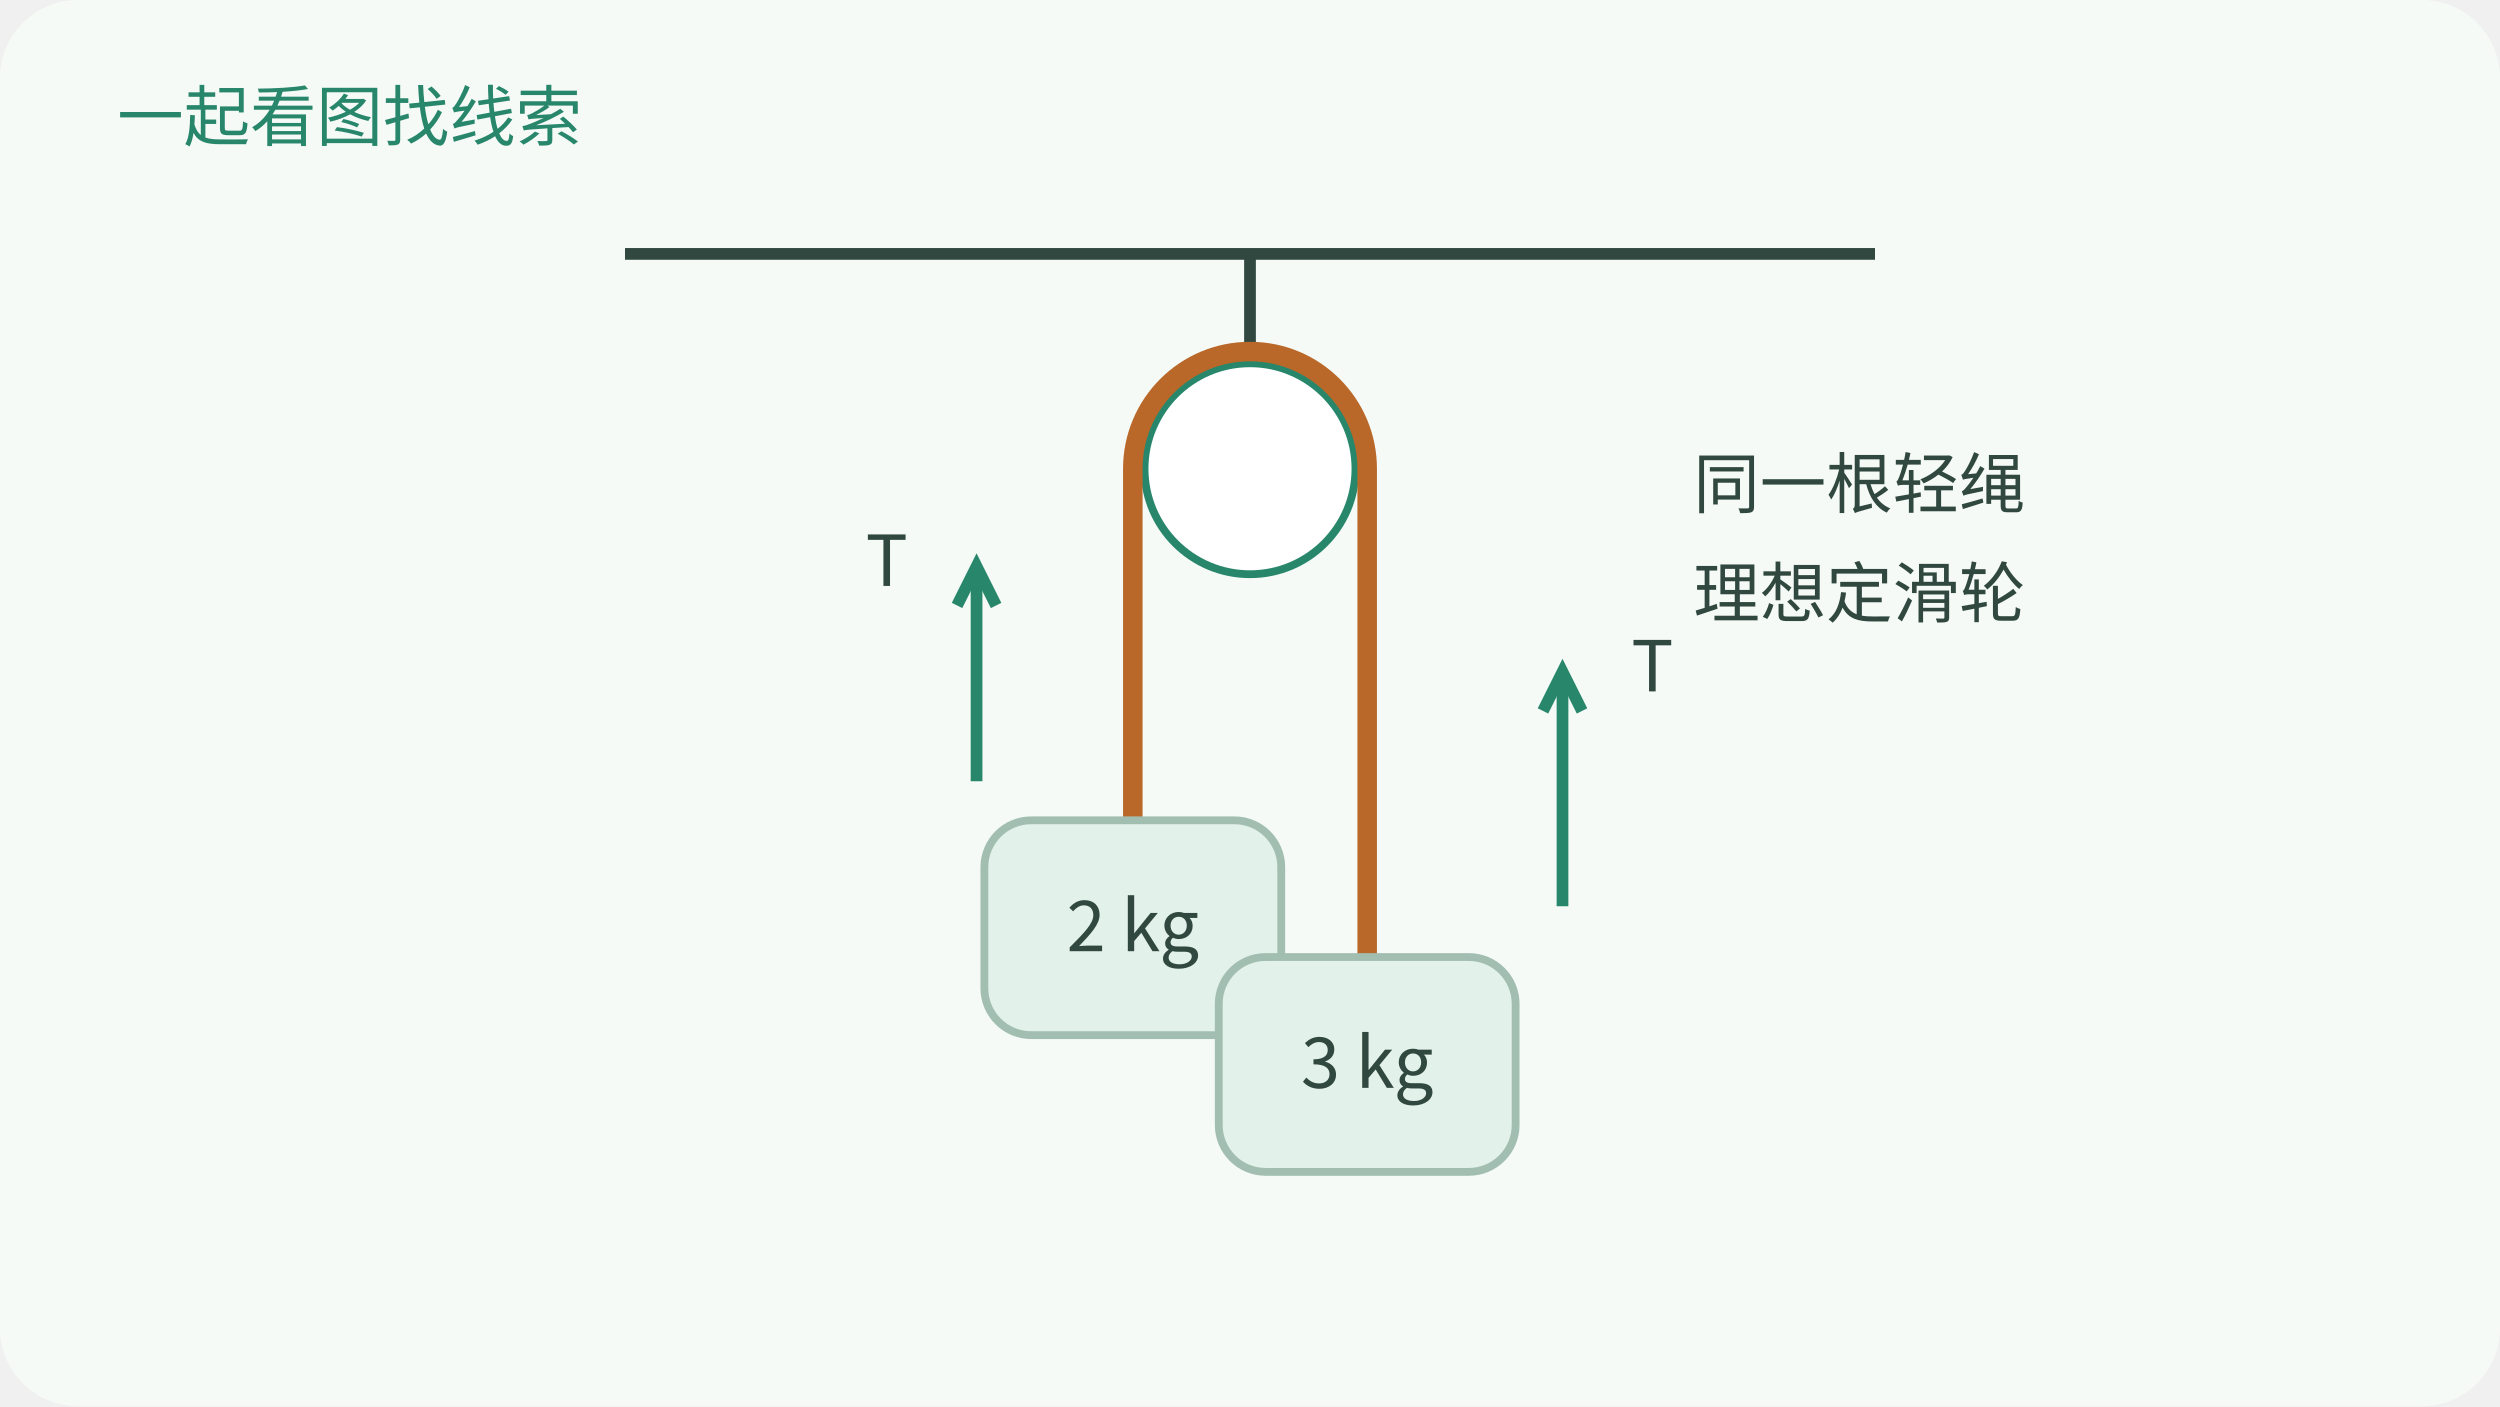
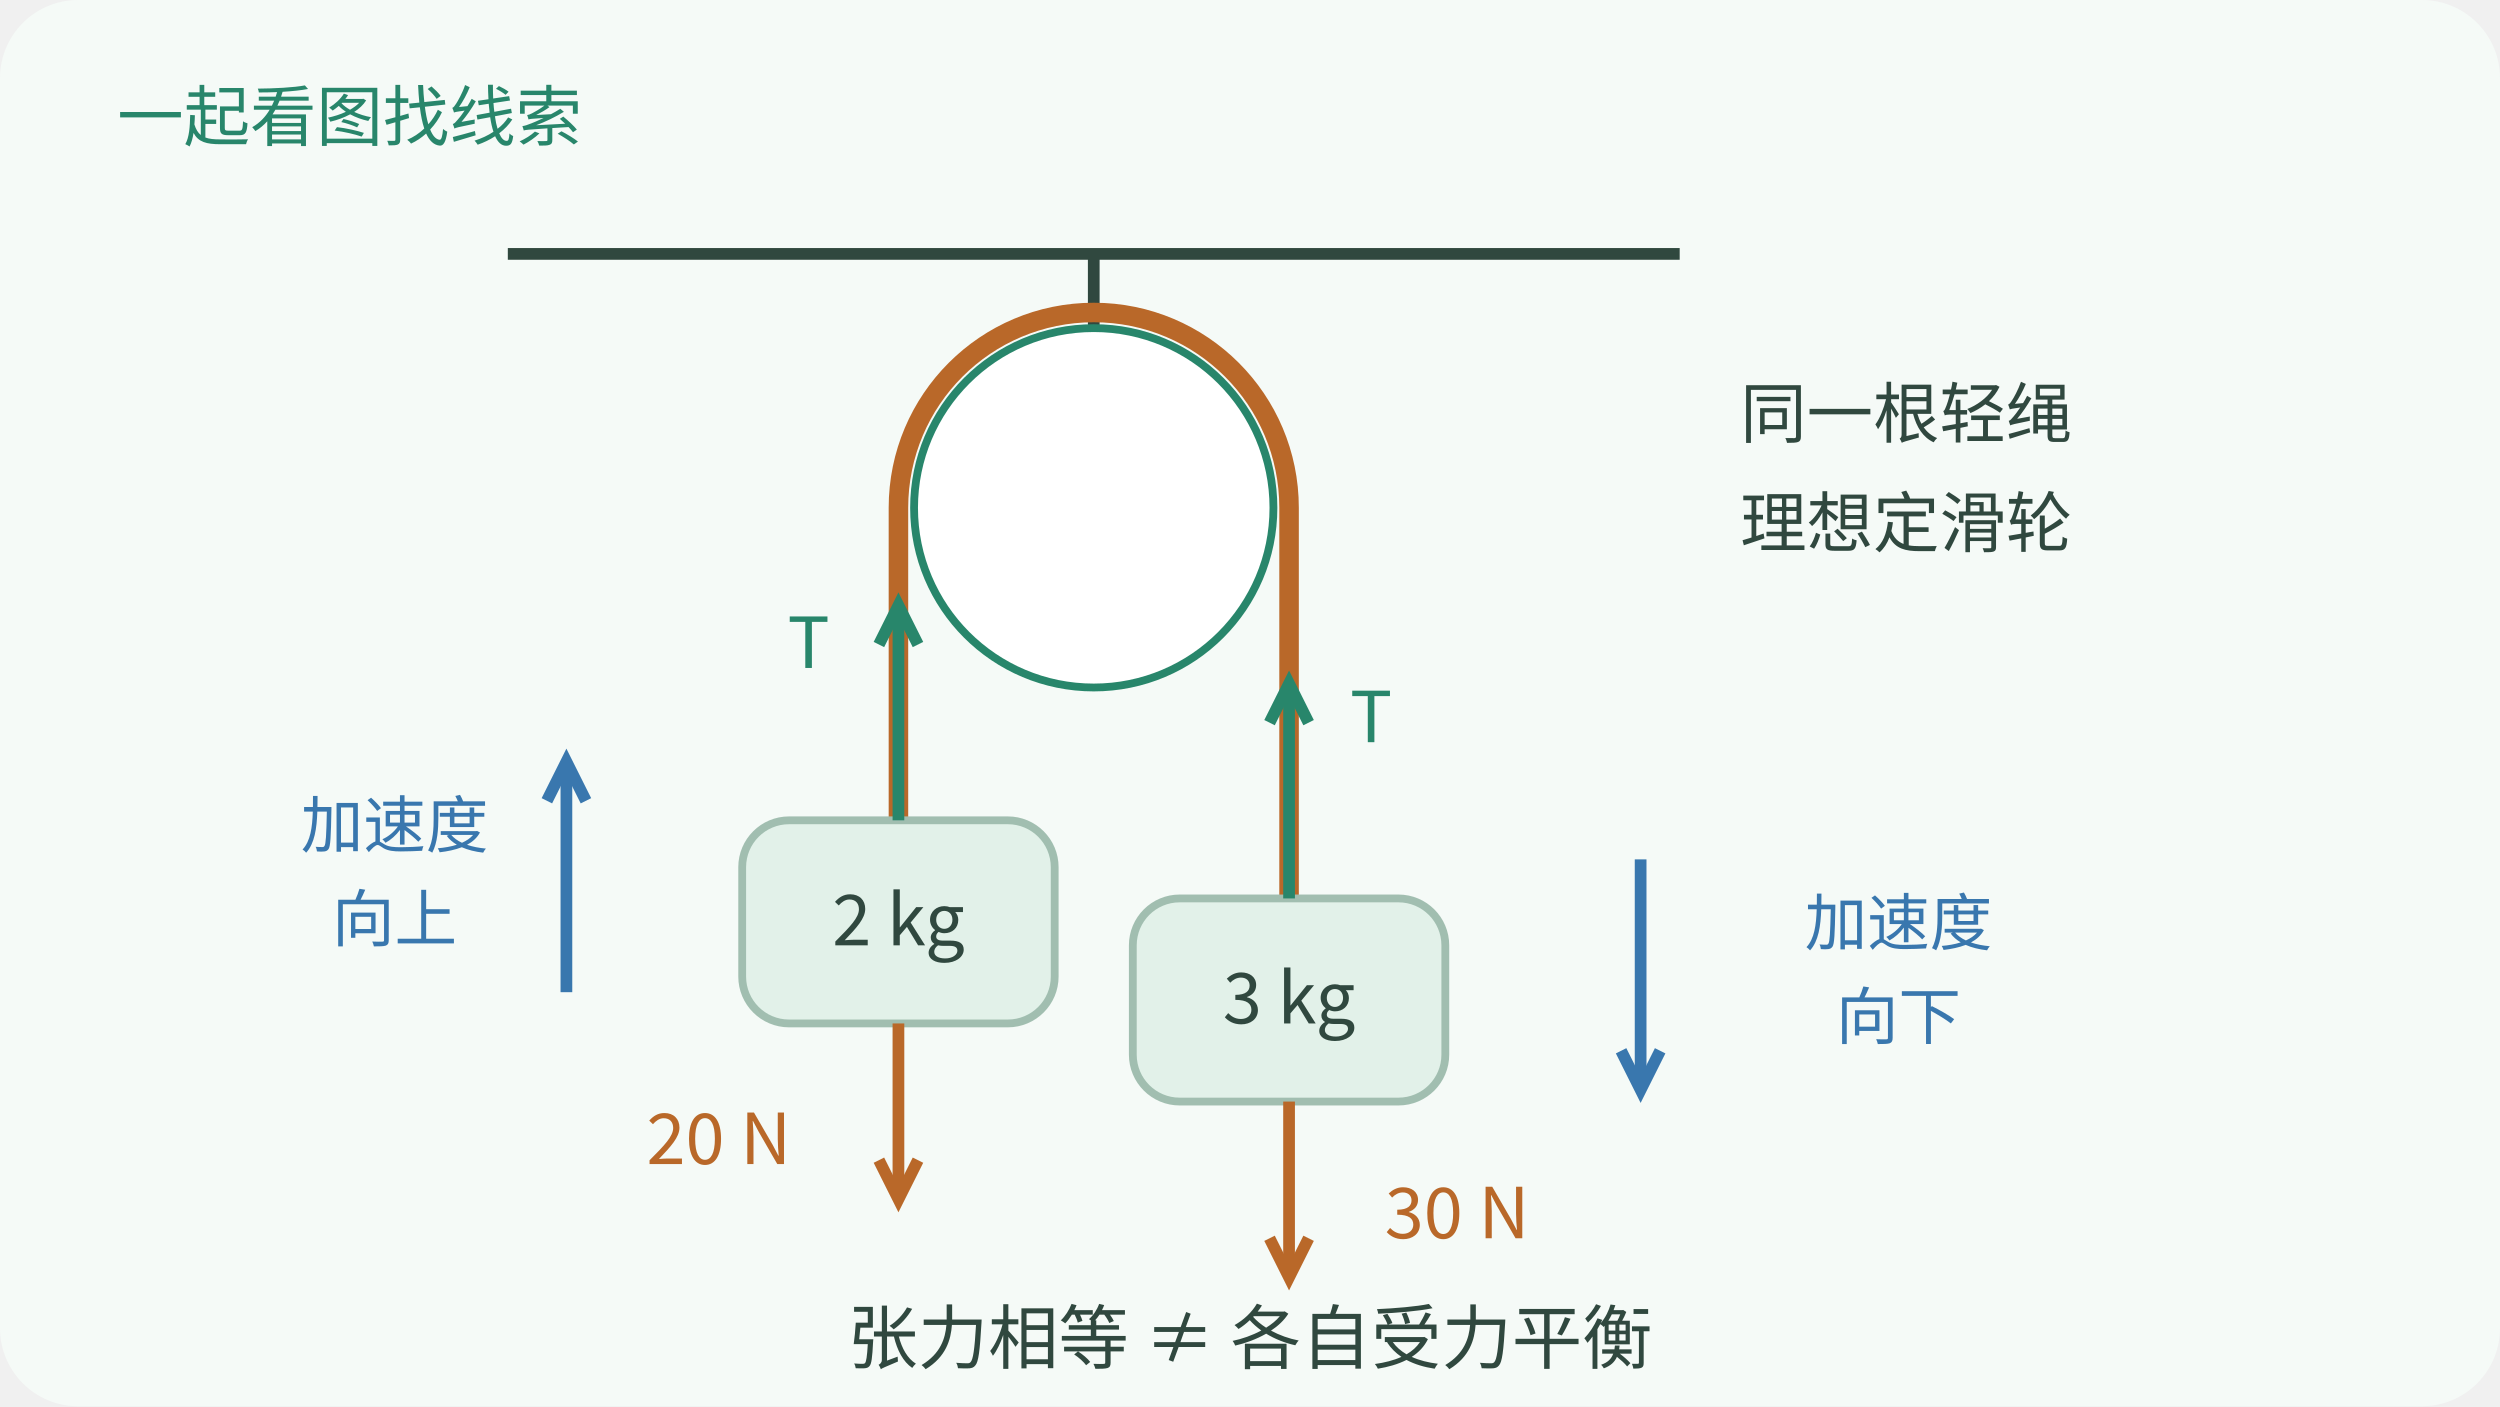
<svg xmlns="http://www.w3.org/2000/svg" viewBox="0 0 640 360" role="img" aria-labelledby="title desc">
  <rect width="640" height="360" rx="20" fill="#f5faf7" />
  <g font-family="Microsoft YaHei, PingFang SC, Noto Sans CJK SC, sans-serif">
    <text x="30" y="36" fill="#28866b" font-size="17" text-anchor="start">一起看图找线索</text>
-     <line x1="160" y1="65" x2="480" y2="65" stroke="#30483f" stroke-width="3" />
-     <line x1="320" y1="65" x2="320" y2="94" stroke="#30483f" stroke-width="3" />
-     <circle cx="320" cy="120" r="27" fill="#fff" stroke="#28866b" stroke-width="2" />
-     <path d="M 290 213 V 120 A 30 30 0 0 1 350 120 V 245" fill="none" stroke="#b96829" stroke-width="5" stroke-linejoin="round" />
-     <rect x="252" y="210" width="76" height="55" rx="12" fill="#e2f1e9" stroke="#a1beb0" stroke-width="2" />
-     <text x="290.0" y="243.5" fill="#30483f" font-size="18" text-anchor="middle">2 kg</text>
-     <rect x="312" y="245" width="76" height="55" rx="12" fill="#e2f1e9" stroke="#a1beb0" stroke-width="2" />
-     <text x="350.0" y="278.5" fill="#30483f" font-size="18" text-anchor="middle">3 kg</text>
-     <line x1="250" y1="200" x2="250" y2="145" stroke="#28866b" stroke-width="3" />
-     <path d="M -10 -5 L 0 0 L -10 5" transform="translate(250 145) rotate(-90.0)" fill="none" stroke="#28866b" stroke-width="3" />
-     <text x="227" y="150" fill="#30483f" font-size="18" text-anchor="middle">T</text>
-     <line x1="400" y1="232" x2="400" y2="172" stroke="#28866b" stroke-width="3" />
-     <path d="M -10 -5 L 0 0 L -10 5" transform="translate(400 172) rotate(-90.0)" fill="none" stroke="#28866b" stroke-width="3" />
-     <text x="423" y="177" fill="#30483f" font-size="18" text-anchor="middle">T</text>
-     <text x="476" y="130" fill="#30483f" font-size="17" text-anchor="middle">同一根轻绳</text>
-     <text x="476" y="158" fill="#30483f" font-size="17" text-anchor="middle">理想定滑轮</text>
+     <line x1="130" y1="65" x2="430" y2="65" stroke="#30483f" stroke-width="3" />
+     <line x1="280" y1="65" x2="280" y2="84" stroke="#30483f" stroke-width="3" />
+     <circle cx="280" cy="130" r="46" fill="#fff" stroke="#28866b" stroke-width="2" />
+     <path d="M 230 210 V 130 A 50 50 0 0 1 330 130 V 230" fill="none" stroke="#b96829" stroke-width="5" stroke-linejoin="round" />
+     <rect x="190" y="210" width="80" height="52" rx="12" fill="#e2f1e9" stroke="#a1beb0" stroke-width="2" />
+     <text x="230.0" y="242.0" fill="#30483f" font-size="18" text-anchor="middle">2 kg</text>
+     <rect x="290" y="230" width="80" height="52" rx="12" fill="#e2f1e9" stroke="#a1beb0" stroke-width="2" />
+     <text x="330.0" y="262.0" fill="#30483f" font-size="18" text-anchor="middle">3 kg</text>
+     <line x1="230" y1="210" x2="230" y2="155" stroke="#28866b" stroke-width="3" />
+     <path d="M -10 -5 L 0 0 L -10 5" transform="translate(230 155) rotate(-90.0)" fill="none" stroke="#28866b" stroke-width="3" />
+     <text x="207" y="171" fill="#28866b" font-size="18" text-anchor="middle">T</text>
+     <line x1="330" y1="230" x2="330" y2="175" stroke="#28866b" stroke-width="3" />
+     <path d="M -10 -5 L 0 0 L -10 5" transform="translate(330 175) rotate(-90.0)" fill="none" stroke="#28866b" stroke-width="3" />
+     <text x="351" y="190" fill="#28866b" font-size="18" text-anchor="middle">T</text>
+     <line x1="230" y1="262" x2="230" y2="307" stroke="#b96829" stroke-width="3" />
+     <path d="M -10 -5 L 0 0 L -10 5" transform="translate(230 307) rotate(90.0)" fill="none" stroke="#b96829" stroke-width="3" />
+     <text x="184" y="298" fill="#b96829" font-size="18" text-anchor="middle">20 N</text>
+     <line x1="330" y1="282" x2="330" y2="327" stroke="#b96829" stroke-width="3" />
+     <path d="M -10 -5 L 0 0 L -10 5" transform="translate(330 327) rotate(90.0)" fill="none" stroke="#b96829" stroke-width="3" />
+     <text x="373" y="317" fill="#b96829" font-size="18" text-anchor="middle">30 N</text>
+     <line x1="145" y1="254" x2="145" y2="195" stroke="#3977ae" stroke-width="3" />
+     <path d="M -10 -5 L 0 0 L -10 5" transform="translate(145 195) rotate(-90.0)" fill="none" stroke="#3977ae" stroke-width="3" />
+     <text x="101" y="217" fill="#3977ae" font-size="16" text-anchor="middle">加速度</text>
+     <text x="101" y="241" fill="#3977ae" font-size="16" text-anchor="middle">向上</text>
+     <line x1="420" y1="220" x2="420" y2="279" stroke="#3977ae" stroke-width="3" />
+     <path d="M -10 -5 L 0 0 L -10 5" transform="translate(420 279) rotate(90.0)" fill="none" stroke="#3977ae" stroke-width="3" />
+     <text x="486" y="242" fill="#3977ae" font-size="16" text-anchor="middle">加速度</text>
+     <text x="486" y="266" fill="#3977ae" font-size="16" text-anchor="middle">向下</text>
+     <text x="488" y="112" fill="#30483f" font-size="17" text-anchor="middle">同一根轻绳</text>
+     <text x="488" y="140" fill="#30483f" font-size="17" text-anchor="middle">理想定滑轮</text>
+     <text x="320" y="349" fill="#30483f" font-size="18" text-anchor="middle">张力相等 ≠ 各自受力平衡</text>
  </g>
</svg>
